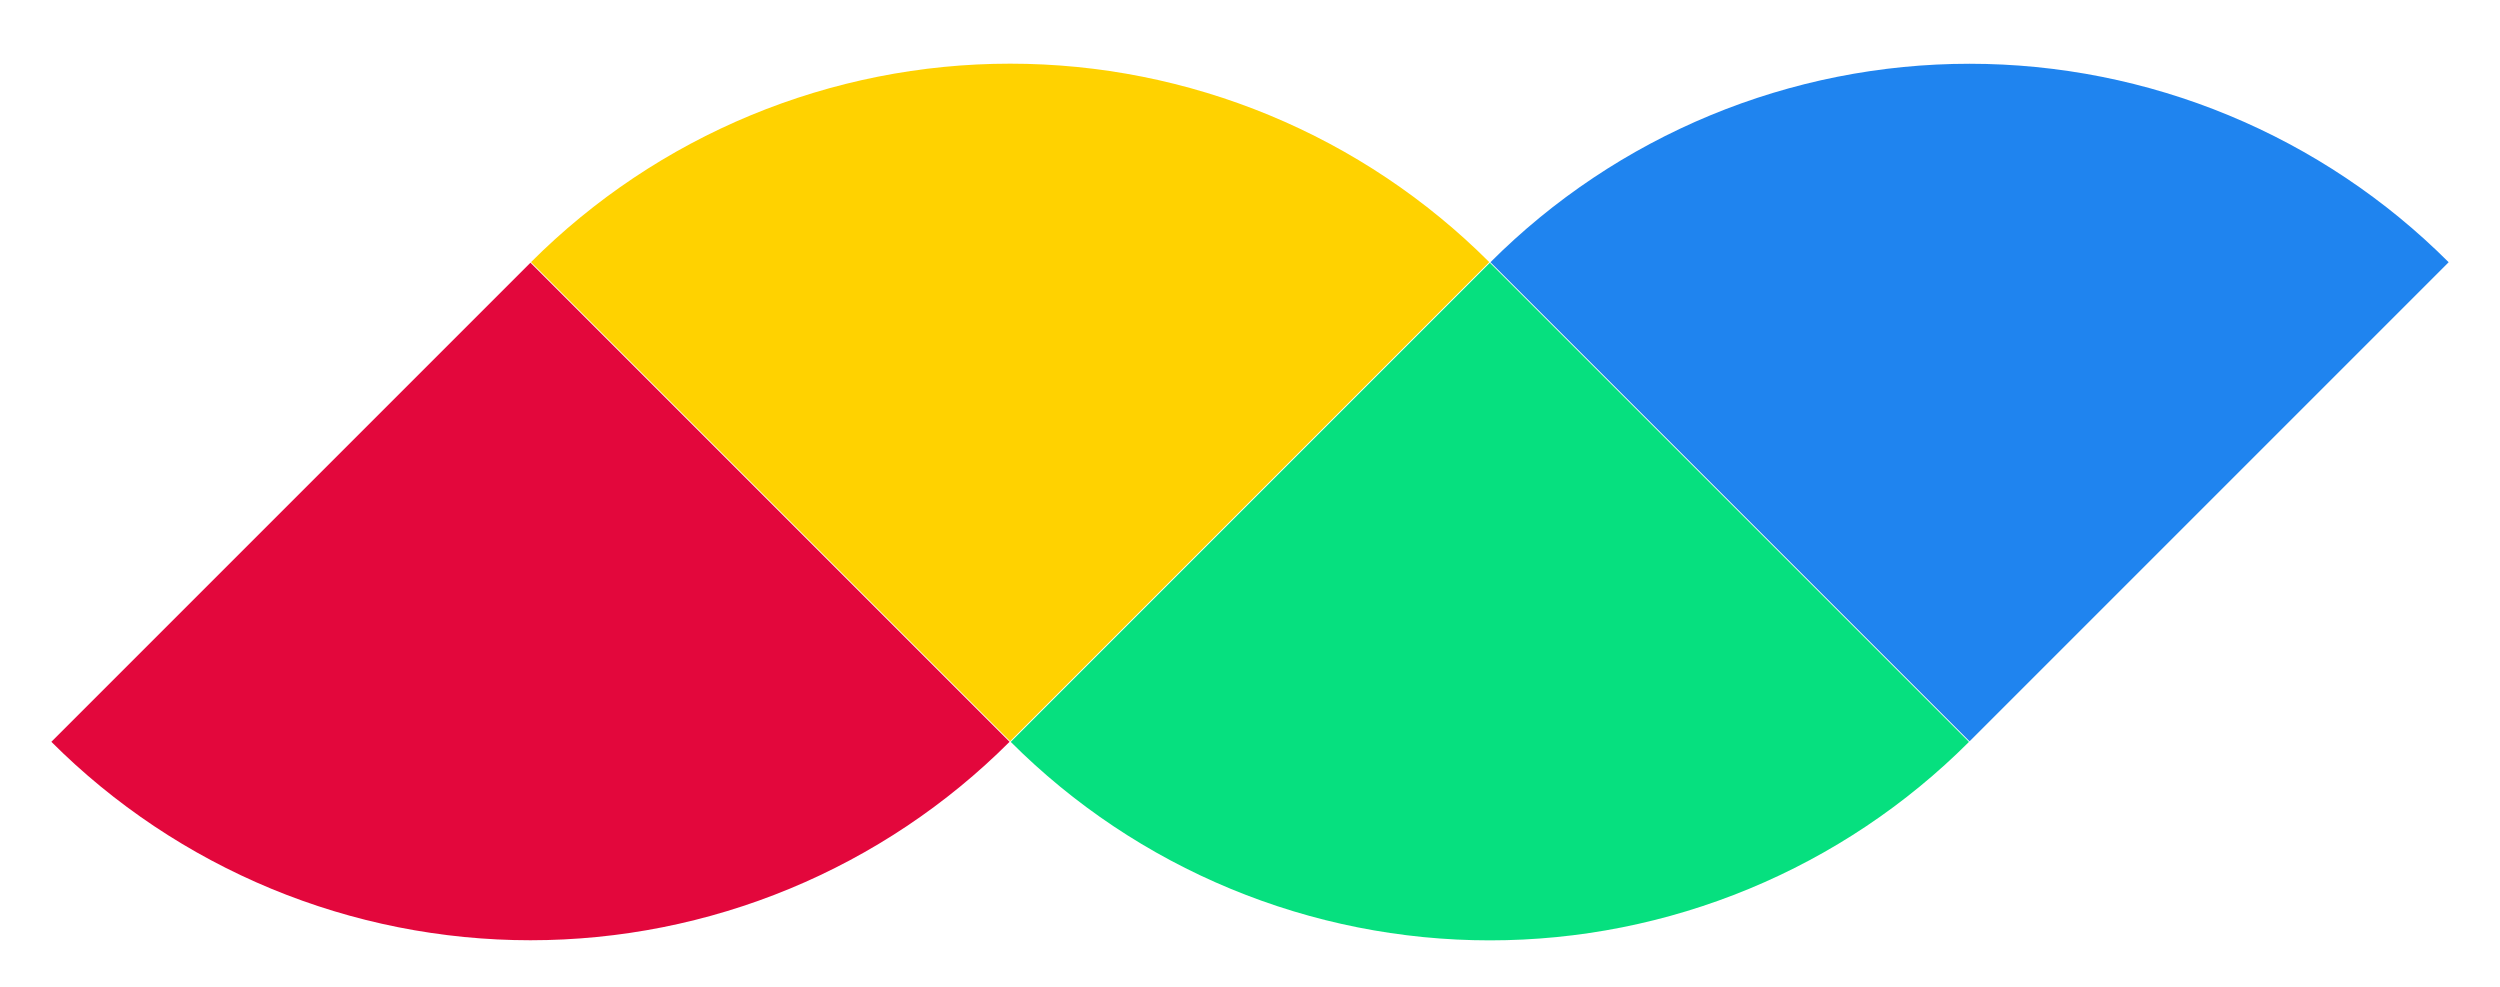
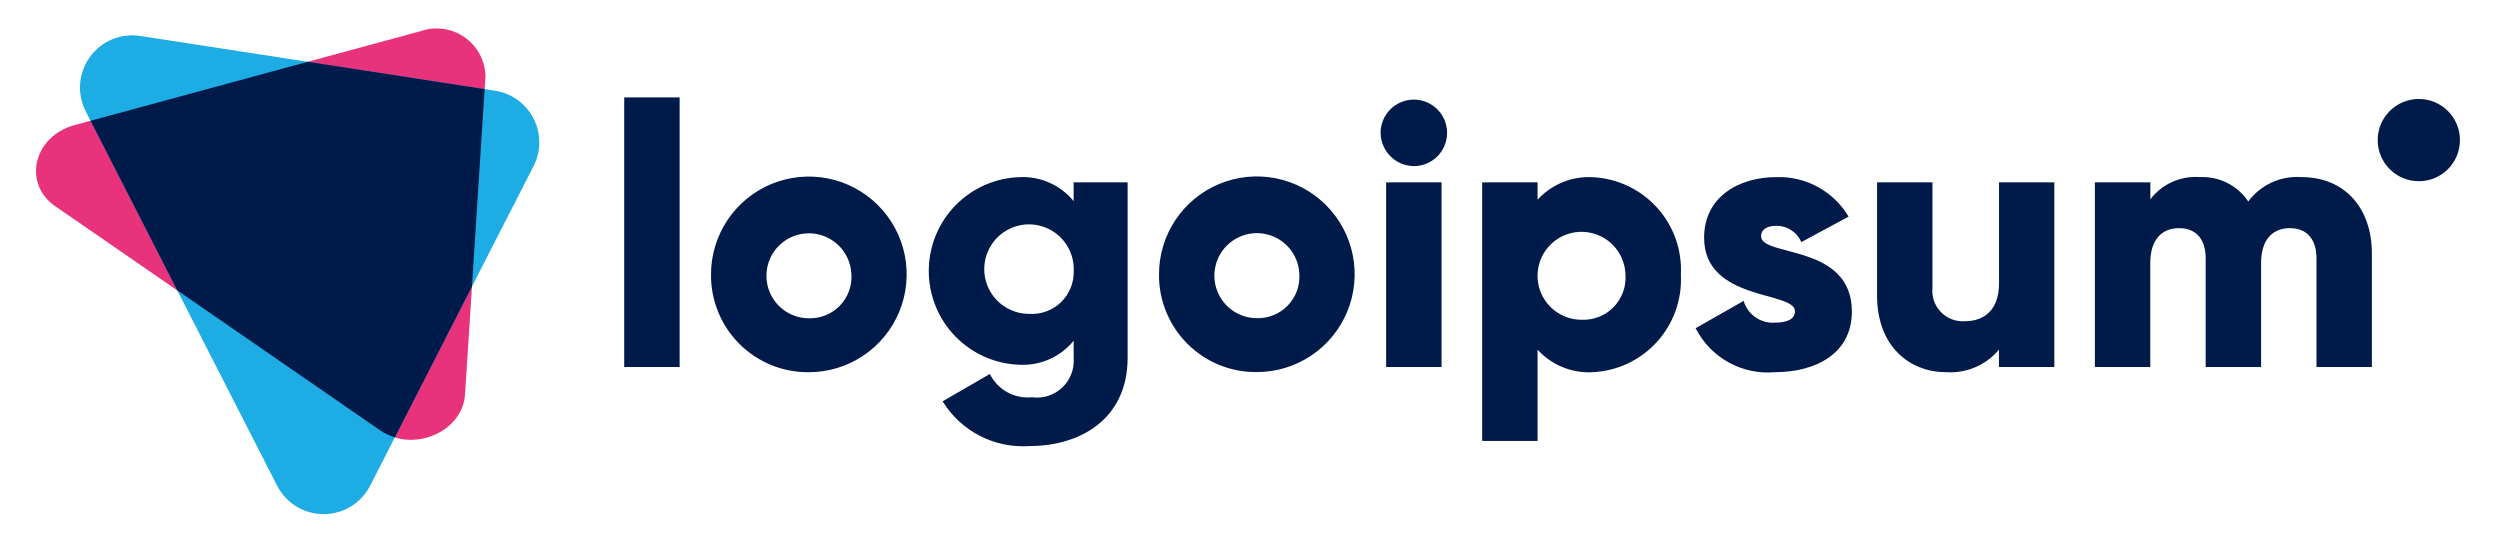
- <svg xmlns="http://www.w3.org/2000/svg" id="logo-16" width="109" height="43" viewBox="0 0 109 43" fill="none">
-   <path d="M64.931 11.428C62.188 8.685 58.932 6.509 55.347 5.024C51.763 3.54 47.922 2.776 44.042 2.776C40.163 2.776 36.322 3.54 32.737 5.024C29.153 6.509 25.896 8.685 23.153 11.428L44.042 32.317L64.931 11.428Z" class="ccompli1" fill="#FFD200" />
-   <path d="M44.069 32.347C46.812 35.091 50.068 37.267 53.653 38.751C57.237 40.236 61.078 41 64.958 41C68.837 41 72.679 40.236 76.263 38.751C79.847 37.267 83.104 35.091 85.847 32.347L64.958 11.458L44.069 32.347Z" class="ccompli2" fill="#06E07F" />
-   <path d="M44.017 32.343C41.274 35.086 38.017 37.262 34.433 38.747C30.849 40.231 27.007 40.995 23.128 40.995C19.248 40.995 15.407 40.231 11.823 38.747C8.239 37.262 4.982 35.086 2.239 32.343L23.128 11.454L44.017 32.343Z" class="ccustom" fill="#E3073C" />
-   <path d="M64.983 11.433C67.726 8.69 70.983 6.514 74.567 5.029C78.151 3.545 81.993 2.78 85.872 2.78C89.752 2.78 93.593 3.545 97.177 5.029C100.761 6.514 104.018 8.69 106.761 11.433L85.872 32.322L64.983 11.433Z" class="ccustom" fill="#1F84EF" />
+ <svg xmlns="http://www.w3.org/2000/svg" id="logo-12" width="138" height="30" viewBox="0 0 138 30" fill="none">
+   <path d="M20.99 23.759L3.05 11.384C1.232 10.13 1.85 7.519 4.117 6.905L23.184 1.73C23.588 1.584 24.021 1.537 24.447 1.592C24.872 1.647 25.279 1.803 25.633 2.047C25.986 2.29 26.276 2.615 26.48 2.993C26.683 3.371 26.792 3.793 26.8 4.222L25.67 21.771C25.536 23.854 22.808 25.013 20.99 23.759Z" class="ccompli2" fill="#E9327C" />
+   <path d="M15.3 26.814L4.731 6.145C4.489 5.672 4.383 5.142 4.424 4.612C4.464 4.083 4.651 3.575 4.962 3.145C5.273 2.714 5.696 2.378 6.186 2.173C6.676 1.969 7.213 1.903 7.738 1.984L27.325 5.007C27.776 5.077 28.204 5.252 28.574 5.52C28.944 5.787 29.245 6.138 29.452 6.544C29.66 6.951 29.768 7.4 29.768 7.857C29.768 8.313 29.66 8.763 29.452 9.169L20.429 26.815C20.187 27.287 19.819 27.682 19.367 27.958C18.914 28.234 18.394 28.38 17.864 28.38C17.334 28.38 16.814 28.234 16.362 27.958C15.909 27.681 15.542 27.286 15.3 26.814V26.814Z" class="ccompli1" fill="#1DACE3" />
+   <path d="M26.752 4.918L16.988 3.411L5 6.666L9.785 16.027L20.99 23.759C21.237 23.928 21.509 24.057 21.796 24.142L26.052 15.819L26.752 4.918Z" class="ccustom" fill="#001A49" />
+   <path d="M76.209 7.334C76.209 6.971 76.317 6.616 76.518 6.315C76.72 6.013 77.007 5.778 77.342 5.639C77.677 5.5 78.046 5.463 78.402 5.534C78.758 5.605 79.085 5.78 79.341 6.036C79.598 6.293 79.773 6.62 79.844 6.976C79.915 7.332 79.878 7.701 79.739 8.036C79.6 8.372 79.365 8.658 79.064 8.86C78.762 9.061 78.407 9.169 78.044 9.169C77.559 9.164 77.095 8.969 76.752 8.626C76.409 8.283 76.214 7.819 76.209 7.334V7.334ZM76.515 10.066H79.574V20.26H76.515V10.066Z" class="ccustom" fill="#001A49" />
+   <path d="M92.784 15.163C92.82 15.837 92.721 16.511 92.496 17.147C92.269 17.782 91.92 18.367 91.467 18.868C91.015 19.368 90.467 19.774 89.857 20.062C89.247 20.35 88.586 20.514 87.912 20.546C87.345 20.577 86.778 20.481 86.253 20.266C85.727 20.051 85.256 19.722 84.874 19.302V24.338H81.816V10.066H84.874V11.024C85.257 10.604 85.728 10.275 86.253 10.06C86.778 9.845 87.345 9.75 87.912 9.781C88.586 9.812 89.247 9.977 89.857 10.265C90.467 10.553 91.014 10.959 91.467 11.459C91.92 11.959 92.269 12.544 92.496 13.179C92.721 13.815 92.82 14.489 92.784 15.163ZM89.726 15.163C89.714 14.686 89.561 14.223 89.287 13.832C89.014 13.441 88.63 13.139 88.186 12.965C87.742 12.79 87.255 12.751 86.789 12.851C86.322 12.952 85.895 13.188 85.562 13.53C85.229 13.871 85.004 14.304 84.915 14.773C84.826 15.242 84.878 15.727 85.063 16.167C85.249 16.607 85.56 16.982 85.958 17.246C86.356 17.51 86.823 17.651 87.3 17.651C87.628 17.666 87.955 17.611 88.26 17.49C88.565 17.37 88.842 17.186 89.071 16.951C89.3 16.716 89.477 16.435 89.59 16.127C89.703 15.819 89.749 15.49 89.726 15.163V15.163Z" class="ccustom" fill="#001A49" />
+   <path d="M102.223 17.2C102.223 19.545 100.184 20.544 97.982 20.544C97.093 20.625 96.199 20.436 95.418 20.003C94.636 19.571 94.003 18.914 93.599 18.117L96.249 16.609C96.357 16.977 96.588 17.297 96.903 17.516C97.219 17.734 97.6 17.838 97.982 17.809C98.716 17.809 99.082 17.584 99.082 17.177C99.082 16.055 94.067 16.647 94.067 13.119C94.067 10.897 95.942 9.776 98.067 9.776C98.864 9.751 99.653 9.94 100.352 10.324C101.052 10.707 101.635 11.271 102.042 11.957L99.433 13.364C99.319 13.096 99.129 12.868 98.886 12.708C98.643 12.548 98.358 12.463 98.067 12.464C97.537 12.464 97.211 12.664 97.211 13.035C97.208 14.205 102.223 13.43 102.223 17.2Z" class="ccustom" fill="#001A49" />
+   <path d="M113.4 10.066V20.26H110.342V19.3C109.989 19.723 109.54 20.056 109.033 20.272C108.527 20.489 107.976 20.582 107.426 20.544C105.367 20.544 103.614 19.076 103.614 16.323V10.066H106.672V15.877C106.646 16.12 106.674 16.366 106.753 16.597C106.832 16.828 106.96 17.039 107.129 17.216C107.298 17.393 107.503 17.53 107.73 17.619C107.958 17.709 108.202 17.747 108.446 17.732C109.567 17.732 110.346 17.08 110.346 15.632V10.066H113.4Z" class="ccustom" fill="#001A49" />
+   <path d="M130.928 14V20.26H127.87V14.266C127.87 13.247 127.38 12.594 126.402 12.594C125.382 12.594 124.812 13.308 124.812 14.511V20.26H121.753V14.266C121.753 13.247 121.264 12.594 120.285 12.594C119.266 12.594 118.695 13.308 118.695 14.511V20.26H115.637V10.066H118.7V11C119.017 10.584 119.433 10.254 119.91 10.041C120.387 9.827 120.911 9.736 121.432 9.777C121.955 9.751 122.477 9.862 122.945 10.098C123.413 10.333 123.812 10.686 124.103 11.122C124.442 10.666 124.891 10.303 125.408 10.068C125.925 9.833 126.494 9.733 127.06 9.777C129.4 9.781 130.928 11.452 130.928 14Z" class="ccustom" fill="#001A49" />
+   <path d="M133.519 10.003C134.773 10.003 135.789 8.987 135.789 7.733C135.789 6.479 134.773 5.463 133.519 5.463C132.265 5.463 131.249 6.479 131.249 7.733C131.249 8.987 132.265 10.003 133.519 10.003Z" class="ccustom" fill="#001A49" />
+   <path d="M34.457 5.377H37.516V20.26H34.457V5.377ZM39.248 15.163C39.245 14.094 39.559 13.049 40.15 12.158C40.741 11.268 41.583 10.573 42.57 10.162C43.556 9.751 44.642 9.641 45.691 9.848C46.74 10.054 47.703 10.567 48.46 11.322C49.217 12.076 49.733 13.038 49.943 14.086C50.153 15.134 50.047 16.221 49.639 17.209C49.23 18.196 48.538 19.041 47.65 19.635C46.761 20.229 45.717 20.546 44.648 20.546C43.938 20.553 43.234 20.42 42.577 20.152C41.919 19.884 41.322 19.488 40.819 18.987C40.316 18.486 39.918 17.89 39.648 17.233C39.379 16.577 39.243 15.873 39.248 15.163V15.163ZM46.996 15.163C46.984 14.702 46.836 14.255 46.572 13.877C46.307 13.5 45.936 13.209 45.507 13.04C45.078 12.872 44.608 12.834 44.157 12.932C43.706 13.029 43.294 13.257 42.972 13.587C42.651 13.918 42.433 14.335 42.348 14.788C42.262 15.242 42.312 15.71 42.491 16.135C42.67 16.56 42.971 16.922 43.355 17.178C43.739 17.433 44.19 17.569 44.651 17.569C44.967 17.578 45.281 17.521 45.574 17.403C45.867 17.285 46.132 17.107 46.353 16.881C46.573 16.654 46.745 16.385 46.856 16.09C46.968 15.794 47.017 15.478 47 15.163H46.996ZM62.245 10.063V19.748C62.245 23.173 59.574 24.62 56.863 24.62C55.909 24.692 54.953 24.5 54.101 24.065C53.248 23.63 52.532 22.968 52.031 22.153L54.64 20.644C54.851 21.069 55.186 21.42 55.602 21.65C56.017 21.88 56.493 21.977 56.965 21.929C57.267 21.97 57.573 21.943 57.863 21.85C58.153 21.756 58.417 21.599 58.638 21.39C58.859 21.181 59.03 20.925 59.138 20.64C59.247 20.356 59.29 20.051 59.265 19.748V18.81C58.907 19.248 58.451 19.596 57.934 19.826C57.417 20.056 56.853 20.162 56.288 20.135C54.943 20.093 53.666 19.529 52.729 18.563C51.792 17.596 51.268 16.303 51.268 14.957C51.268 13.61 51.792 12.317 52.729 11.35C53.666 10.384 54.943 9.82 56.288 9.778C56.853 9.751 57.417 9.857 57.934 10.087C58.451 10.317 58.907 10.665 59.265 11.103V10.063H62.245ZM59.269 14.956C59.289 14.464 59.162 13.976 58.903 13.557C58.644 13.138 58.265 12.806 57.816 12.603C57.367 12.401 56.867 12.337 56.382 12.421C55.896 12.505 55.447 12.732 55.091 13.073C54.735 13.414 54.49 13.854 54.386 14.335C54.283 14.817 54.325 15.319 54.509 15.776C54.693 16.233 55.009 16.625 55.418 16.901C55.826 17.177 56.307 17.325 56.8 17.325C57.121 17.348 57.444 17.303 57.747 17.193C58.05 17.084 58.326 16.912 58.559 16.689C58.791 16.466 58.975 16.197 59.097 15.899C59.219 15.601 59.278 15.281 59.269 14.959V14.956ZM63.977 15.156C63.974 14.087 64.287 13.041 64.879 12.151C65.47 11.261 66.312 10.566 67.299 10.155C68.285 9.744 69.371 9.634 70.42 9.841C71.469 10.047 72.432 10.56 73.189 11.315C73.946 12.069 74.462 13.031 74.672 14.079C74.882 15.127 74.776 16.214 74.368 17.201C73.959 18.189 73.267 19.034 72.379 19.628C71.49 20.222 70.446 20.539 69.377 20.539C68.668 20.547 67.964 20.413 67.307 20.146C66.65 19.878 66.053 19.483 65.55 18.983C65.048 18.482 64.65 17.887 64.38 17.231C64.109 16.575 63.973 15.872 63.977 15.163V15.156ZM71.725 15.156C71.713 14.695 71.566 14.247 71.301 13.869C71.036 13.491 70.665 13.2 70.236 13.032C69.806 12.863 69.336 12.825 68.885 12.923C68.434 13.02 68.022 13.248 67.7 13.579C67.378 13.909 67.16 14.327 67.075 14.78C66.989 15.234 67.039 15.703 67.218 16.128C67.398 16.553 67.698 16.916 68.083 17.171C68.467 17.426 68.919 17.562 69.38 17.562C69.695 17.57 70.008 17.514 70.3 17.395C70.592 17.277 70.856 17.1 71.076 16.874C71.296 16.649 71.468 16.381 71.579 16.086C71.691 15.792 71.741 15.477 71.725 15.163V15.156Z" class="ccustom" fill="#001A49" />
</svg>
